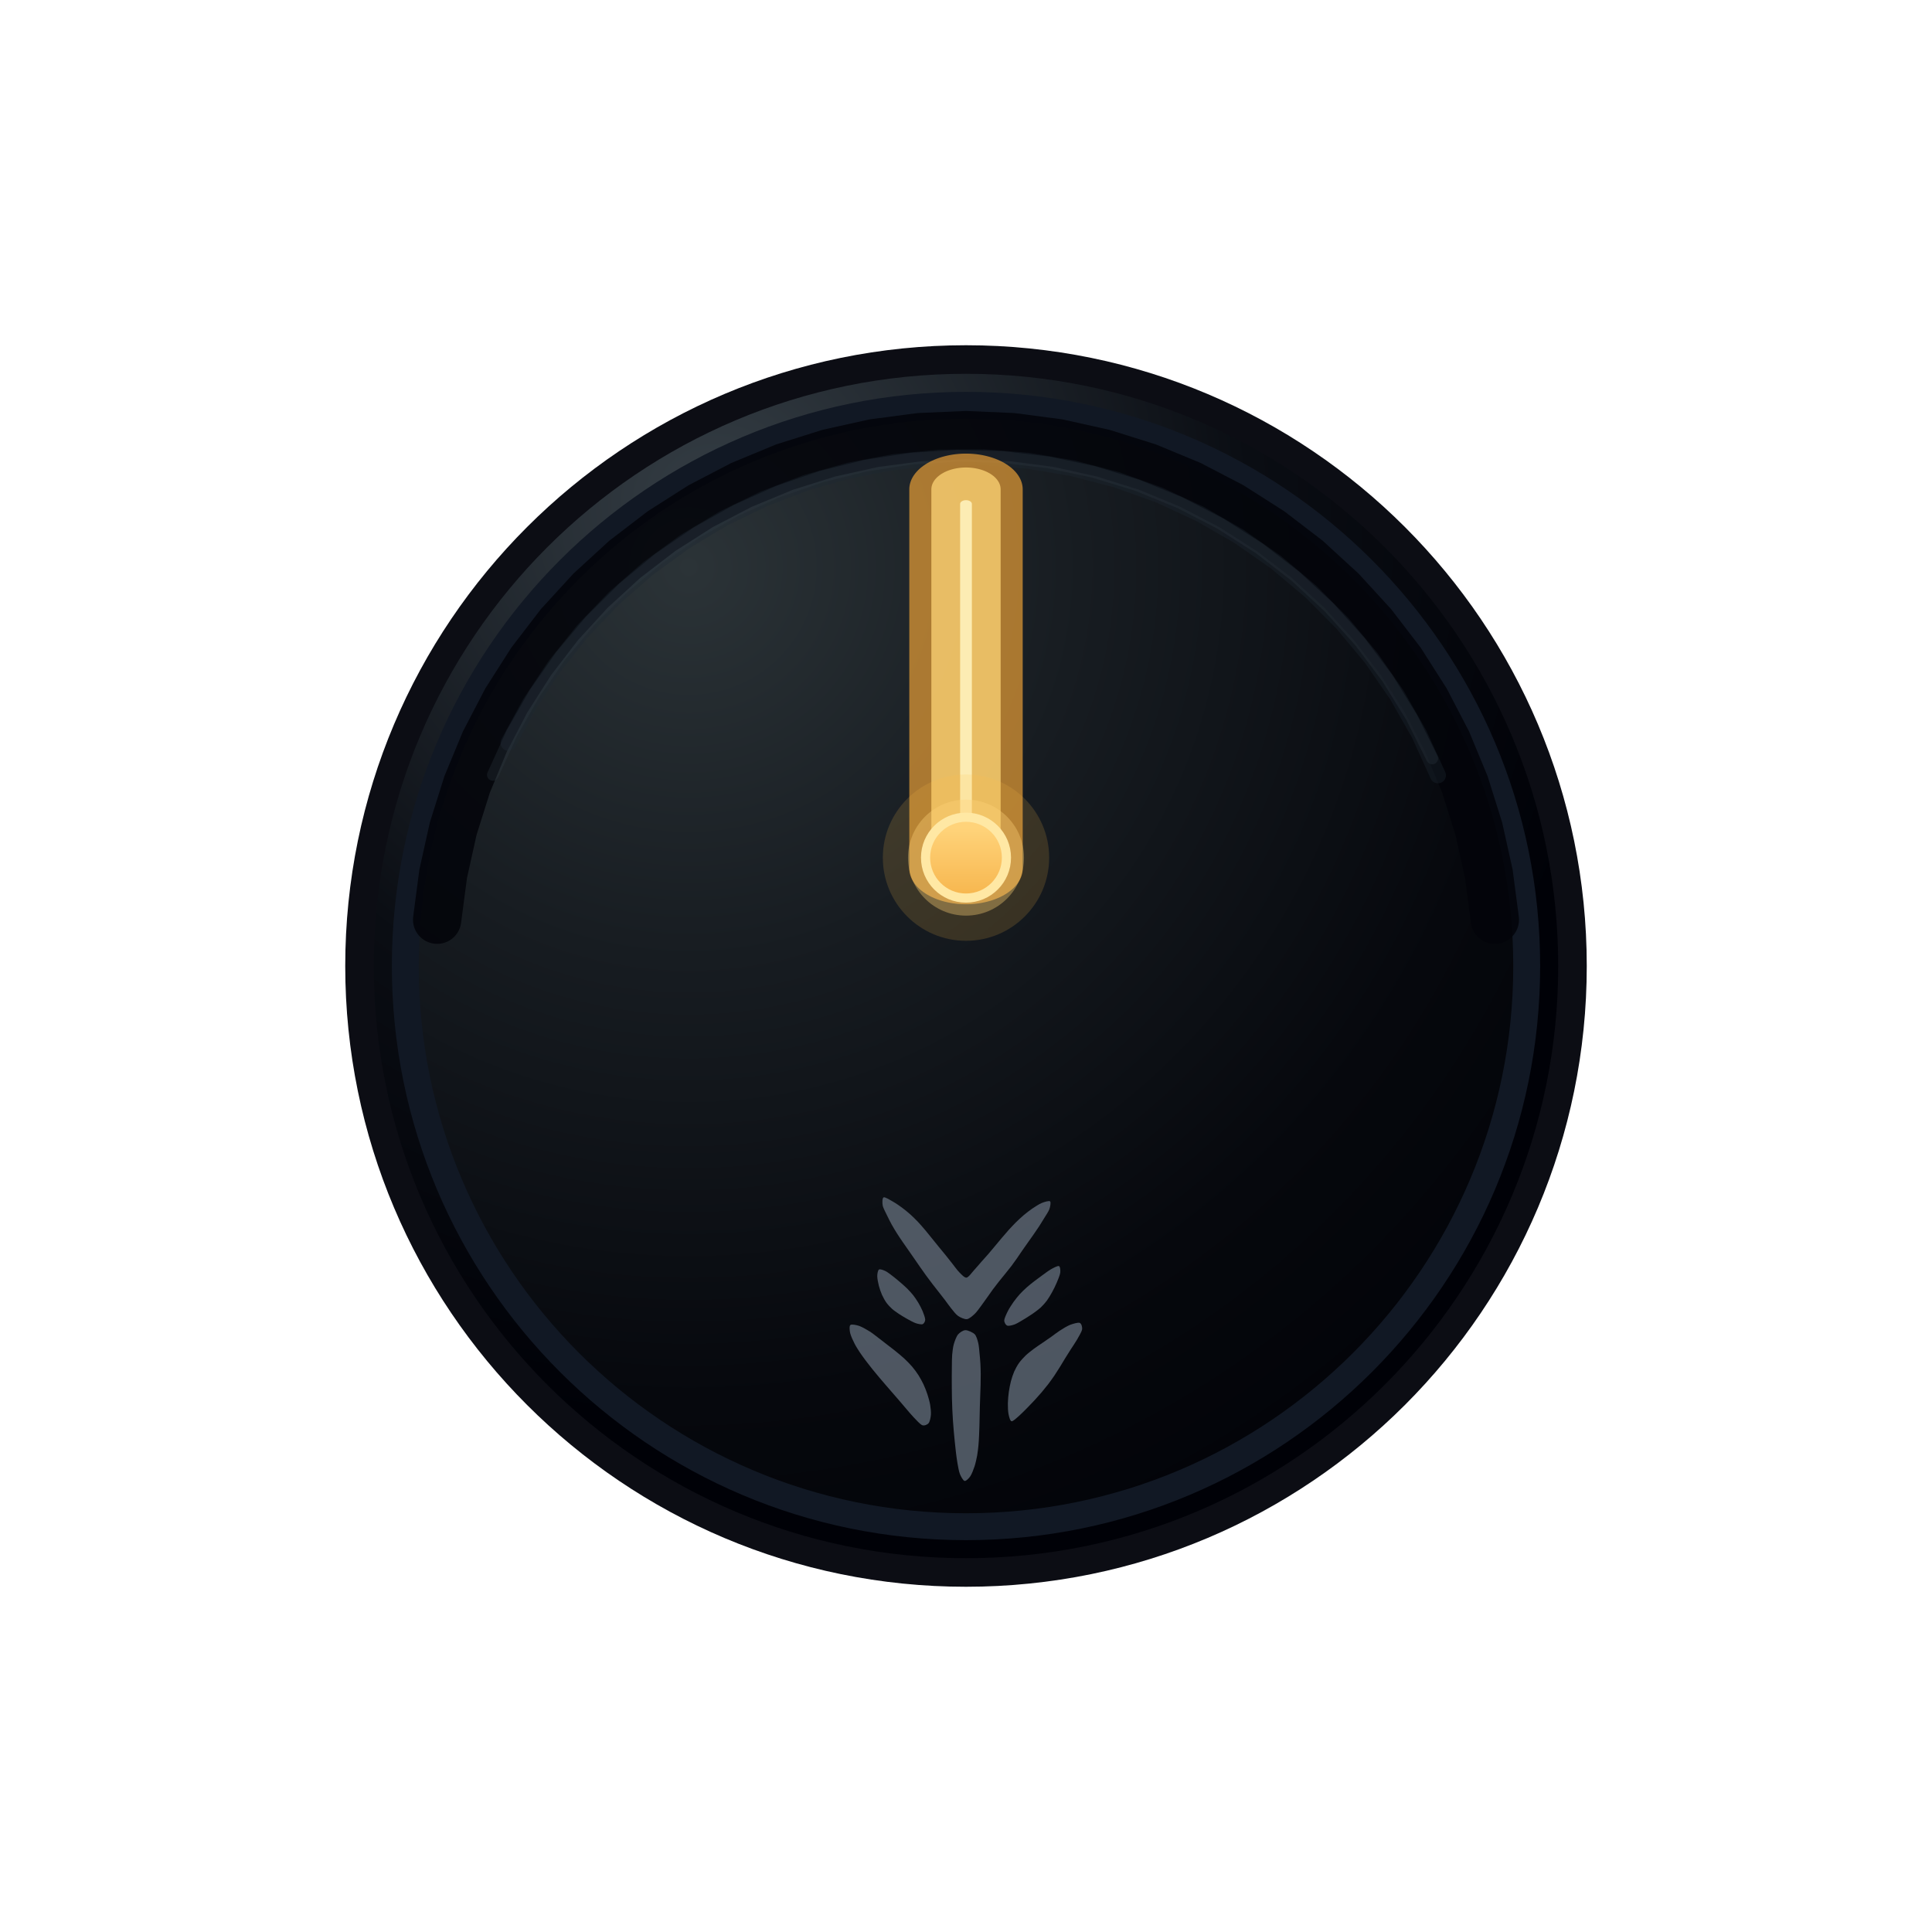
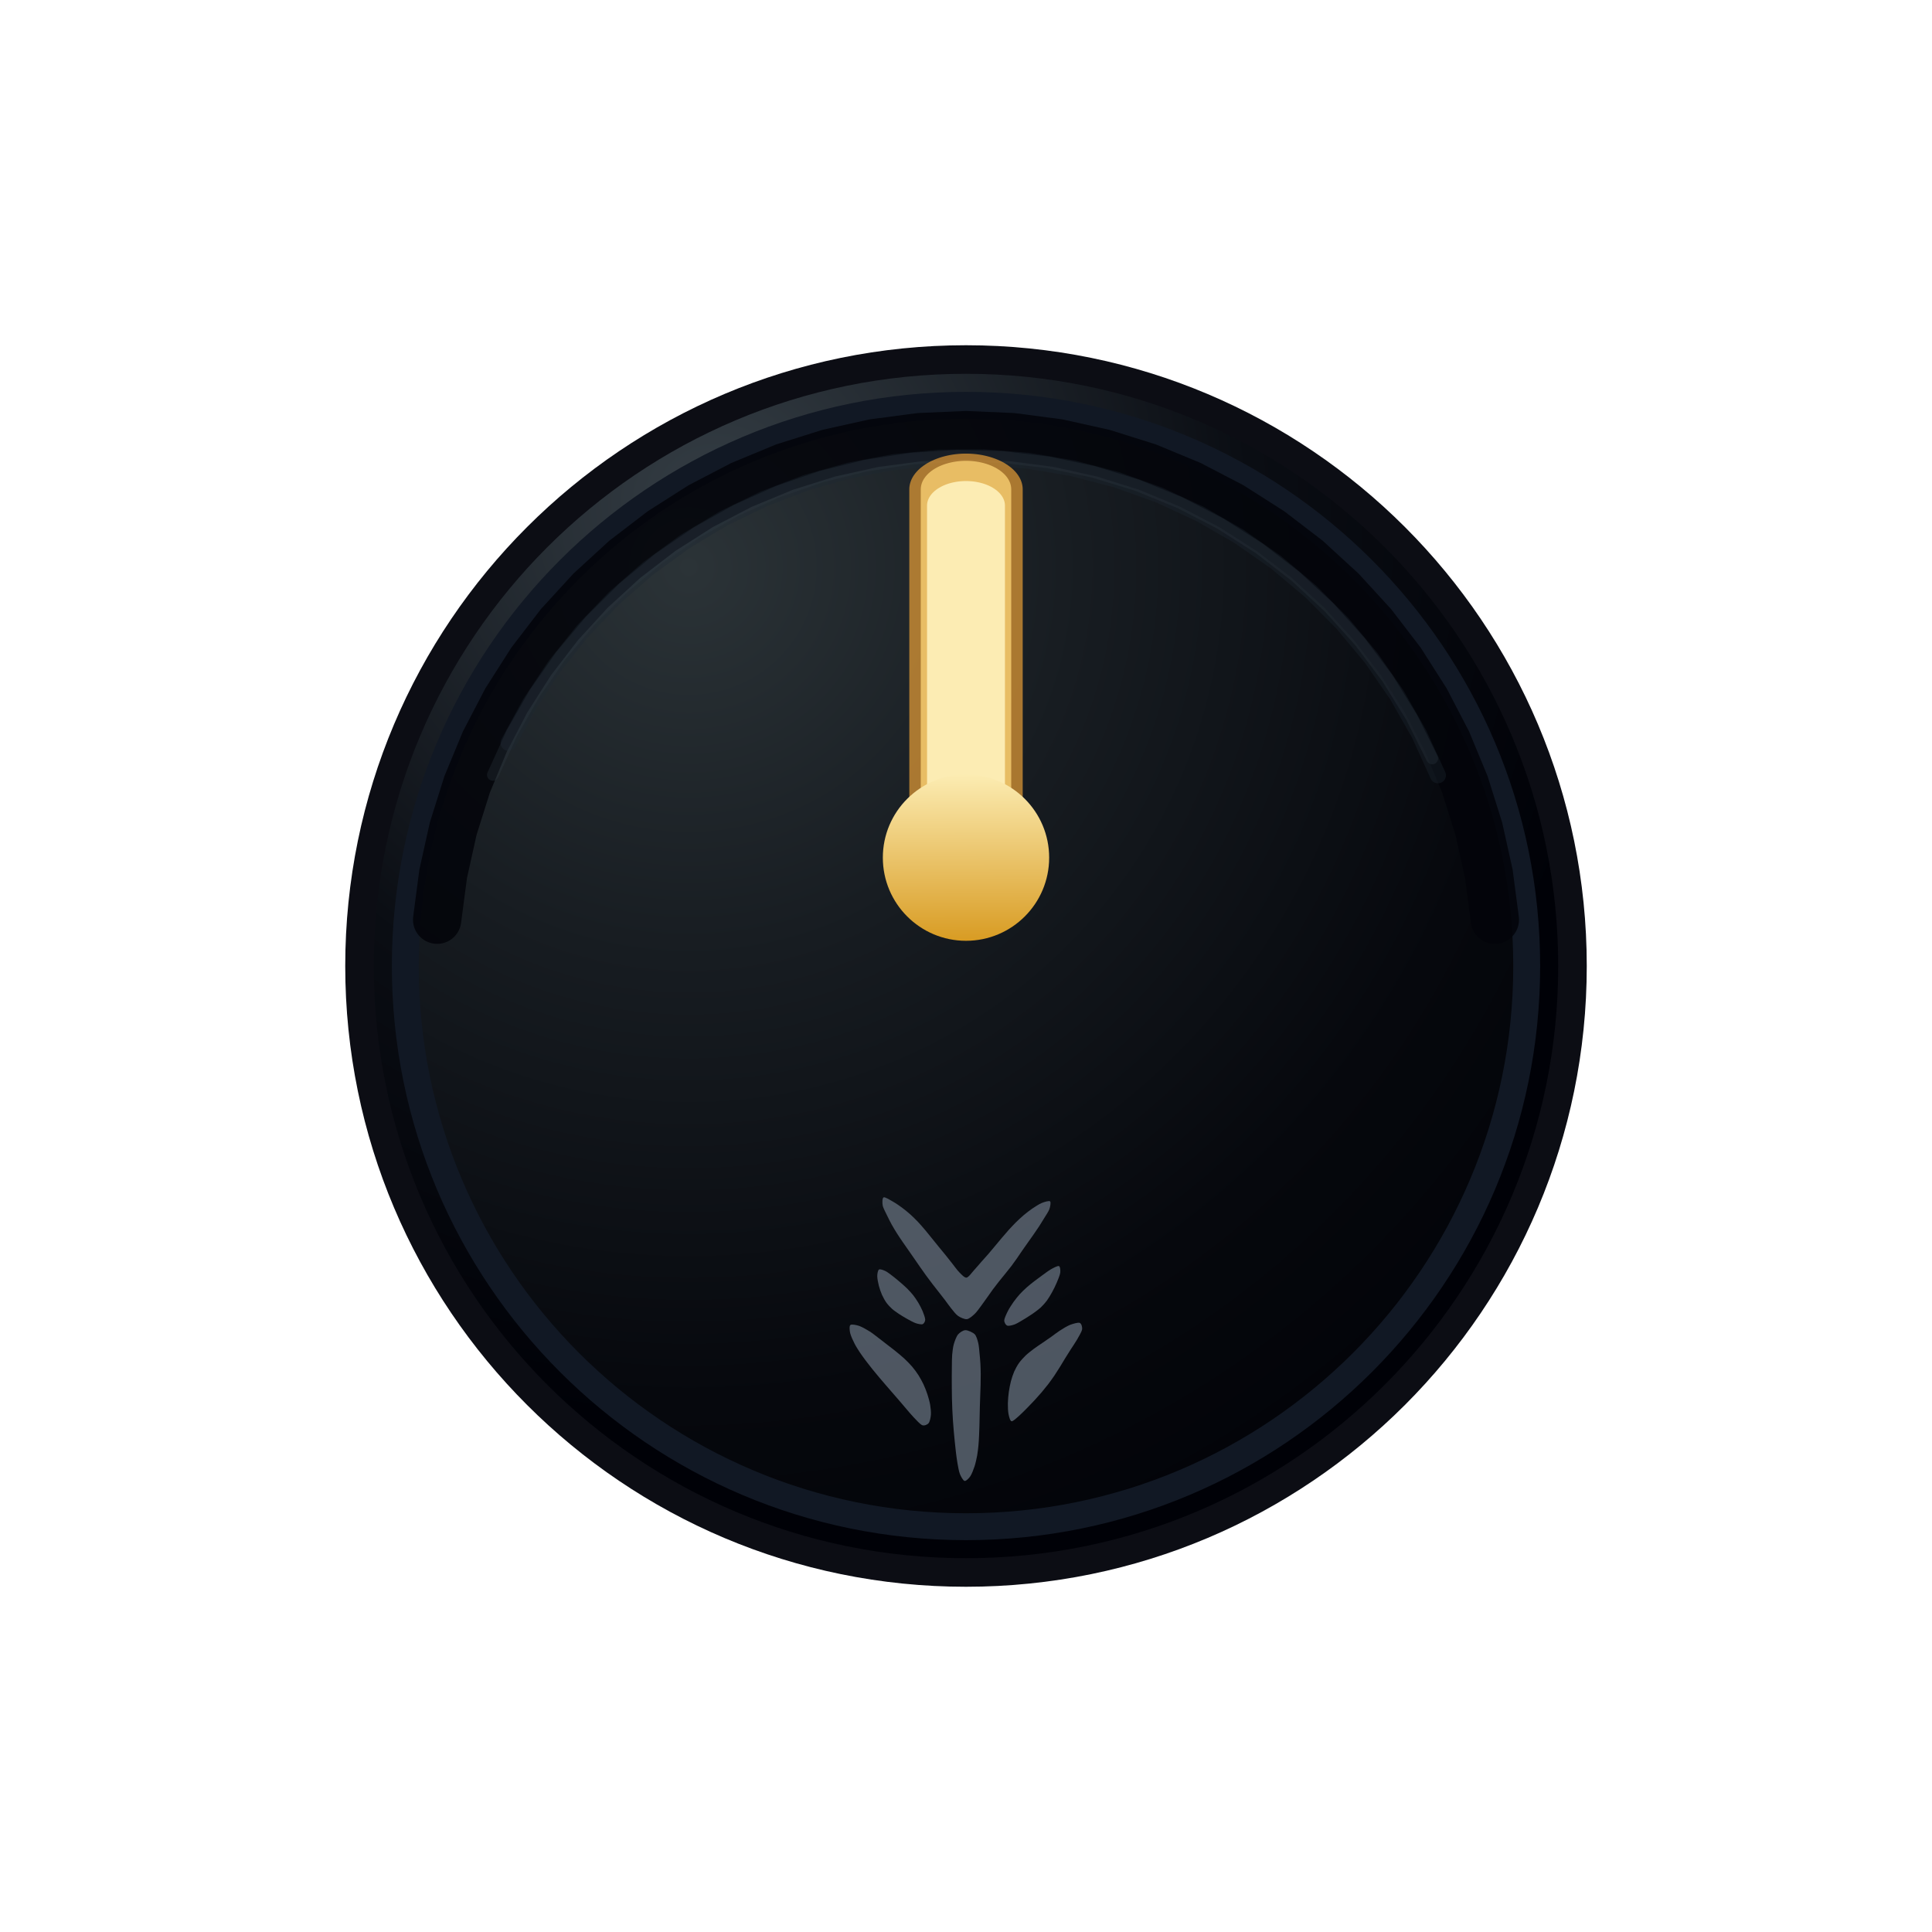
<svg xmlns="http://www.w3.org/2000/svg" xmlns:xlink="http://www.w3.org/1999/xlink" width="46" height="46" viewBox="0 0 46 46" version="1.1" id="svg34">
  <defs id="defs17">
+     <linearGradient id="linearGradient1">
+       <stop style="stop-color:#d89b22;stop-opacity:1;" offset="0" id="stop20" />
+       <stop style="stop-color:#fcecb2;stop-opacity:1;" offset="1" id="stop15" />
+     </linearGradient>
    <linearGradient id="linearGradient21" x1="23" y1="7" x2="23" y2="25" gradientUnits="userSpaceOnUse">
      <stop offset="0" stop-color="#fff4c7" id="stop18" />
      <stop offset="0.825" stop-color="#ffd37a" id="stop19" />
    </linearGradient>
    <radialGradient id="capFace" cx="16.4" cy="13.5" r="27.5" gradientUnits="userSpaceOnUse">
      <stop offset="0" stop-color="#2b3337" id="stop1" />
      <stop offset="0.34" stop-color="#171c21" id="stop2" />
      <stop offset="0.72" stop-color="#06080d" id="stop3" />
      <stop offset="1" stop-color="#010207" id="stop4" />
    </radialGradient>
    <radialGradient id="capRim" cx="17" cy="12" r="22" gradientUnits="userSpaceOnUse">
      <stop offset="0" stop-color="#353e45" id="stop5" />
      <stop offset="0.58" stop-color="#0a0d13" id="stop6" />
      <stop offset="1" stop-color="#000107" id="stop7" />
    </radialGradient>
    <linearGradient id="amberStroke" x1="15" y1="4" x2="6" y2="34" gradientUnits="userSpaceOnUse">
      <stop offset="0" stop-color="#fff1b4" id="stop8" />
      <stop offset="0.18" stop-color="#ffd16a" id="stop9" />
      <stop offset="0.58" stop-color="#f6a733" id="stop10" />
      <stop offset="1" stop-color="#9f4519" id="stop11" />
    </linearGradient>
    <linearGradient id="needleStroke" x1="23" y1="7" x2="23" y2="25" gradientUnits="userSpaceOnUse">
      <stop offset="0" stop-color="#fff4c7" id="stop12" />
      <stop offset="0.83" stop-color="#ffd37a" id="stop13" />
      <stop offset="1" stop-color="#f1a22f" id="stop14" />
    </linearGradient>
    <linearGradient id="glyphStroke" x1="19" y1="26" x2="27" y2="36" gradientUnits="userSpaceOnUse">
      <stop offset="0" stop-color="#7b8390" id="stop16" />
      <stop offset="1" stop-color="#323946" id="stop17" />
    </linearGradient>
-     <linearGradient xlink:href="#linearGradient21" id="linearGradient1" gradientUnits="userSpaceOnUse" x1="23" y1="7" x2="23" y2="25" />
    <linearGradient xlink:href="#needleStroke" id="linearGradient2" gradientUnits="userSpaceOnUse" x1="23" y1="7" x2="23" y2="25" />
+     <linearGradient xlink:href="#linearGradient1" id="linearGradient20" x1="22.999" y1="24.93" x2="22.986" y2="20.541" gradientUnits="userSpaceOnUse" />
  </defs>
  <circle cx="23" cy="23" r="14.78" fill="#000108" opacity="0.95" id="circle21" />
  <circle cx="23" cy="23" r="14.10" fill="url(#capRim)" id="circle22" />
  <circle cx="23" cy="23" r="13.35" fill="url(#capFace)" stroke="#111824" stroke-width="0.64" id="circle23" />
  <path d="M 10.408 21.898 L 10.552 20.805 L 10.791 19.729 L 11.122 18.677 L 11.544 17.658 L 12.053 16.680 L 12.646 15.750 L 13.317 14.875 L 14.062 14.062 L 14.875 13.317 L 15.750 12.646 L 16.680 12.053 L 17.658 11.544 L 18.677 11.122 L 19.729 10.791 L 20.805 10.552 L 21.898 10.408 L 23.000 10.360 L 24.102 10.408 L 25.195 10.552 L 26.271 10.791 L 27.323 11.122 L 28.342 11.544 L 29.320 12.053 L 30.250 12.646 L 31.125 13.317 L 31.938 14.062 L 32.683 14.875 L 33.354 15.750 L 33.947 16.680 L 34.456 17.658 L 34.878 18.677 L 35.209 19.729 L 35.448 20.805 L 35.592 21.898" fill="none" stroke="#020309" stroke-width="1.15" opacity="0.86" stroke-linecap="round" id="path23" />
  <path d="M 12.107 17.687 L 12.620 16.744 L 13.214 15.850 L 13.885 15.012 L 14.628 14.237 L 15.436 13.530 L 16.304 12.898 L 17.224 12.345 L 18.190 11.876 L 19.193 11.493 L 20.226 11.202 L 21.281 11.003 L 22.349 10.897 L 23.423 10.887 L 24.493 10.972 L 25.552 11.152 L 26.590 11.424 L 27.601 11.787 L 28.575 12.238 L 29.505 12.774 L 30.385 13.390 L 31.206 14.081 L 31.963 14.842 L 32.650 15.667 L 33.261 16.550 L 33.792 17.483 L 34.237 18.460" fill="none" stroke="#1d2731" stroke-width="0.38" opacity="0.36" stroke-linecap="round" id="path24" />
  <path d="M 11.735 18.449 L 12.189 17.455 L 12.731 16.506 L 13.356 15.610 L 14.059 14.774 L 14.834 14.004 L 15.675 13.306 L 16.575 12.688 L 17.528 12.152 L 18.524 11.704 L 19.557 11.348 L 20.618 11.086 L 21.698 10.920 L 22.788 10.852 L 23.880 10.882 L 24.965 11.010 L 26.034 11.235 L 27.079 11.555 L 28.090 11.968 L 29.061 12.470 L 29.982 13.057 L 30.847 13.724 L 31.649 14.467 L 32.380 15.278 L 33.036 16.152 L 33.611 17.081 L 34.100 18.058" fill="none" stroke="#2e3942" stroke-width="0.28" opacity="0.30" stroke-linecap="round" id="path25" />
  <g stroke-linecap="round" fill="none" id="Pointer" style="display:inline" transform="matrix(1,0,0,0.6300646,0,6.8936)">
-     <path d="M 23,21.88 V 7.55" stroke="#f5a637" stroke-width="2.7" opacity="0.13" id="path26" style="opacity:0.658;stroke-linecap:round" />
-     <path d="M 23,21.88 V 7.55" stroke="#ffd778" stroke-width="1.65" opacity="0.3" id="path27" style="opacity:0.725;fill:none" />
-     <path d="M 23,21.88 V 7.55" stroke="url(#needleStroke)" stroke-width="0.88" opacity="1" id="path28" style="display:none;fill:none;stroke:url(#linearGradient1)" />
-     <path d="M 23,21.64 V 8.1" stroke="#fff2bd" stroke-width="0.28" opacity="0.88" id="path29" style="fill:none" />
+     <path d="M 23,21.88 V 7.55" stroke="#f5a637" stroke-width="2.7" opacity="0.13" id="path26" style="opacity:0.66;stroke-linecap:round" />
+     <path d="M 23,21.88 V 7.55" stroke="#ffd778" stroke-width="1.65" opacity="0.3" id="path27" style="opacity:0.725;fill:none;stroke-width:2.154;stroke-dasharray:none" />
+     <path d="M 23,22.685 V 8.164" stroke="#fff2bd" stroke-width="0.28" opacity="0.88" id="path29" style="fill:none;stroke-width:1.855;stroke-dasharray:none" />
  </g>
  <g id="central_pin" style="display:inline" transform="matrix(0.9082569,0,0,0.9082569,2.110092,-0.215595)">
-     <circle cx="23" cy="22.72" r="2.18" fill="#ffbd48" opacity="0.16" id="circle29" />
-     <circle cx="23" cy="22.72" r="1.52" fill="#ffd478" opacity="0.36" id="circle30" />
-     <circle cx="23" cy="22.72" r="1.06" fill="url(#needleStroke)" stroke="#ffe8a4" stroke-width="0.24" id="circle31" style="fill:url(#linearGradient2)" />
+     <circle cx="23" cy="22.72" r="2.18" fill="#ffbd48" opacity="0.16" id="circle29" style="fill:url(#linearGradient20);fill-opacity:1;opacity:1;stroke:none" />
+     <circle cx="23" cy="22.72" fill="#ffd478" opacity="0.36" id="circle30" r="1.795" style="display:none;stroke-width:1.181" />
+     <circle cx="23" cy="22.72" r="1.06" fill="url(#needleStroke)" stroke="#ffe8a4" stroke-width="0.24" id="circle31" style="display:none;fill:url(#linearGradient2)" />
  </g>
  <g transform="matrix(0.006,0,0,0.006,19.96,28.25987)" fill="#66707d" fill-rule="nonzero" opacity="0.75" id="vahdrim_keth" style="display:inline">
    <path d="m 180,41.4 c -6,2 -5.8,22.1 -3.9,32.2 1.8,10.1 12,28.4 17,39 5.1,10.7 12.9,26.3 18.5,36.4 5.6,10.2 14.7,25.3 20.9,35.1 6.2,9.9 16.3,24.7 22.9,34.4 6.6,9.6 17,24.2 23.6,33.8 6.7,9.5 16.8,24.1 23.3,33.5 6.6,9.5 16.5,23.9 23,33.3 6.6,9.3 16.6,23.6 23.3,32.8 6.7,9.2 17.2,23.2 24.2,32.4 7,9.1 17.9,23 25.1,32.1 7.1,9.2 18.1,23.2 25.3,32.5 7.1,9.4 17.5,24.5 24.9,33.4 7.4,9 18.3,23.7 27.1,29.7 8.8,6 25.7,13.9 35.1,12.8 9.3,-1.2 22.8,-13.3 30.8,-20.8 8,-7.4 18.5,-22.6 25.5,-31.8 6.9,-9.1 16.9,-23.5 23.6,-32.9 6.6,-9.3 16.6,-23.7 23.3,-32.9 6.8,-9.2 17.6,-23 24.6,-31.9 7.1,-8.9 18.1,-22.2 25.1,-30.9 7,-8.7 17.6,-21.7 24.1,-30.3 6.4,-8.5 15.6,-21.5 21.7,-30.1 6,-8.6 14.7,-21.9 20.9,-30.8 6.2,-8.9 16.2,-23 22.7,-32.2 6.5,-9.2 16.8,-23.5 23.1,-32.7 6.3,-9.1 15.9,-23 21.7,-32 5.8,-9 13.8,-21.8 19.5,-31.4 5.6,-9.5 17.3,-26.2 20.6,-35.7 3.3,-9.5 7,-27.7 2.7,-31.2 -4.3,-3.4 -23.1,2.6 -33.1,6.6 -10,4.1 -27.2,15.3 -37.3,22.1 -10.1,6.8 -24.9,18.4 -34.2,26.2 -9.2,7.8 -22.6,20.3 -31.1,28.7 -8.5,8.3 -20.8,21.6 -28.8,30.4 -8,8.8 -19.7,22.6 -27.4,31.7 -7.7,9 -19.2,23 -26.8,32.1 -7.6,9.1 -19.1,23 -26.9,32 -7.8,8.9 -19.9,22.2 -27.9,31.3 -8.1,9.1 -20.7,24.3 -28.9,33 -8.2,8.8 -21,27.7 -29.3,28.7 -8.3,0.9 -21.2,-14.1 -29.1,-21.9 C 471.5,330.2 460.1,314 452.5,304.5 445,295 433.6,280.4 426,271 c -7.6,-9.4 -19.4,-23.5 -27,-32.8 -7.7,-9.4 -19.2,-23.9 -26.9,-33.3 -7.7,-9.5 -19.3,-24.1 -27.2,-33.4 C 337,162.2 324.8,148 316.4,139.1 308,130.3 294.6,117 285.5,108.9 276.5,100.8 262,89.1 252.4,82 242.9,75 228.5,64.9 218.2,59.2 208,53.4 186,39.3 180,41.4 Z" id="path31" />
    <path d="m 875.5,314.2 c -5.2,-2 -22.1,7.3 -31.4,12.4 -9.3,5.2 -25,17.1 -34.4,23.9 -9.4,6.7 -23.1,16.8 -31.9,23.6 -8.9,6.8 -22.1,17.4 -30.3,24.7 -8.2,7.3 -20.2,18.8 -27.6,27 -7.4,8.2 -17.9,21.3 -24.6,30.7 -6.6,9.4 -17.1,25.4 -22.3,35.8 -5.2,10.3 -14.2,29 -14.5,37.3 -0.4,8.2 5.8,18.6 11.8,20.8 6,2.3 20.9,-1.5 30.5,-5.2 9.6,-3.7 27.2,-14.8 37.5,-20.9 10.2,-6.2 25.7,-16.2 34.8,-22.5 9,-6.4 21.6,-15.5 29.3,-22.5 7.6,-7.1 18.2,-18.7 24.7,-27.4 6.5,-8.7 15.5,-23.8 21.1,-34 5.7,-10.2 14.1,-27.3 18.7,-38.3 4.6,-10.9 12.5,-29.7 13.7,-38.9 1.2,-9.3 0,-24.5 -5.1,-26.5 z" id="path32" />
    <path d="m 161.5,327.8 c -4.7,2.8 -6.9,17.1 -7,26.2 -0.1,9.2 3.7,27.7 6.3,38.3 2.7,10.5 8.3,26.7 12.6,36.2 4.2,9.5 11.8,23.1 17.4,30.9 5.6,7.8 15.3,18.1 22.3,24.4 7,6.3 18.8,14.4 27.2,20.1 8.5,5.6 23,14.4 32.4,19.6 9.4,5.2 25.3,14.1 34.1,17.1 8.7,3 22.2,6 27.6,4.1 5.3,-2 10.4,-10.6 10.4,-17.9 0,-7.3 -6.4,-24.3 -10.3,-33.9 -3.9,-9.5 -11.8,-24.5 -17.1,-33.4 -5.2,-8.9 -14,-21.6 -20,-29.4 -6.1,-7.7 -16,-18.5 -22.9,-25.5 -6.9,-6.9 -18,-16.7 -25.7,-23.4 -7.8,-6.7 -20.5,-17.5 -29,-24.1 -8.6,-6.6 -23.4,-18.4 -31.6,-22.6 -8.3,-4.1 -21.9,-9.5 -26.7,-6.7 z" id="path33" />
    <path d="m 957.8,539.5 c -6.9,-2.5 -28.1,4 -39.4,8.4 -11.3,4.5 -30.3,16.6 -40.5,23.1 -10.2,6.5 -22.5,16.3 -31.7,22.9 -9.3,6.5 -23.9,16.5 -33.7,23.3 -9.9,6.8 -26,17.3 -35.7,24.6 -9.8,7.4 -24.8,18.9 -33.3,27 -8.5,8.1 -20.2,21 -26.6,30.1 -6.5,9 -14.5,23.7 -19,33.9 -4.5,10.2 -9.9,26.6 -12.9,38 -3,11.4 -6.7,30.2 -8.4,42.6 -1.7,12.3 -3.6,32.4 -3.8,44.8 -0.2,12.4 0.4,32.4 2.5,42.6 2,10.2 6.2,28.1 12.1,29.1 6,1.1 21.3,-14.2 30,-21.6 8.6,-7.4 22.5,-21.7 31.1,-30.3 8.6,-8.7 21.5,-22 29.8,-31 8.2,-8.9 20.7,-22.8 28.5,-32 7.8,-9.2 19.4,-23.5 26.7,-33 7.2,-9.5 17.7,-24.2 24.3,-33.9 6.6,-9.8 16,-24.8 22.2,-34.7 6.1,-9.9 15.2,-25.2 21.3,-35.2 6.2,-9.9 15.7,-25 22.2,-35.2 6.4,-10.1 17.1,-25.3 23.3,-36.2 6.2,-11 18.9,-31.6 20.5,-41.1 1.5,-9.5 -2.6,-23.7 -9.5,-26.2 z" id="path34" />
    <path d="m 48,547.9 c -5.1,4 -3.3,21.7 -1,32.2 2.3,10.4 11.8,30.9 17.4,41.8 5.5,11 15,25.6 21.4,35.4 6.5,9.7 16.9,23.9 23.9,33.2 7,9.4 18.2,23.6 25.6,32.8 7.4,9.2 19.1,23.2 26.7,32.3 7.7,9.1 19.6,22.9 27.3,31.9 7.8,9 19.8,22.8 27.5,31.7 7.8,9 19.7,22.7 27.4,31.6 7.6,9 19,22.5 26.8,31.5 7.8,9 19.3,23.1 28.1,32.1 8.7,8.9 25.4,27.8 33.8,31.1 8.4,3.3 20.6,-2.1 25.4,-8 4.9,-5.8 8.3,-22.9 9.1,-33.2 0.9,-10.4 -1,-28.3 -3,-39.8 -1.9,-11.6 -7.1,-30.2 -10.9,-41.6 -3.7,-11.5 -10.5,-28.7 -15.5,-39.4 -5.1,-10.8 -13.7,-26.6 -20.1,-36.6 -6.4,-10 -17.2,-24.7 -25.1,-33.9 -7.9,-9.3 -21.4,-22.8 -30.6,-31.5 -9.2,-8.6 -24.5,-21.2 -34.4,-29.2 -9.9,-8.1 -25.6,-19.9 -35.4,-27.5 -9.9,-7.7 -24.4,-19 -33.9,-26.2 -9.6,-7.2 -23,-18.2 -33.7,-24.8 -10.7,-6.7 -31,-18.5 -41.9,-22.2 C 72,548 53.1,543.9 48,547.9 Z" id="path35" />
    <path d="m 504.5,568.5 c -9.4,0.1 -23.1,9.4 -29.6,17.2 -6.5,7.9 -13.3,26.8 -16.6,38.2 -3.3,11.3 -5.4,29.9 -6.5,41.9 -1.1,11.9 -1,30.1 -1.2,42.3 -0.2,12.2 -0.3,31.2 -0.4,43.6 0,12.5 0,31.9 0.1,44.4 0.1,12.6 0.3,32 0.6,44.5 0.3,12.4 0.9,31.4 1.5,43.6 0.5,12.2 1.6,30.7 2.4,42.7 0.9,12 2.3,30.1 3.3,42 1.1,11.9 2.8,30.1 4,42 1.2,12 3.1,30.3 4.6,42.4 1.5,12.1 3.9,30.9 6.1,43.1 2.2,12.1 5.6,32.9 9.6,42.8 4,10 12.8,26.3 18.6,27.5 5.9,1.3 17.3,-10.4 22.9,-18.6 5.6,-8.2 13,-27.8 16.8,-39.4 3.8,-11.6 8,-31 10.2,-42.6 2.1,-11.7 4,-28.7 5.1,-39.8 1.1,-11.1 2,-27.6 2.5,-38.5 0.6,-10.8 1.1,-27.3 1.4,-38.3 0.4,-10.9 0.6,-27.6 0.9,-38.8 0.2,-11.1 0.6,-28.4 0.9,-40 0.3,-11.5 1,-29.6 1.4,-41.6 0.4,-12 1.2,-30.7 1.5,-43 0.2,-12.2 0.6,-31 0.5,-43.2 -0.1,-12.2 -0.6,-30.8 -1.3,-42.7 -0.7,-12 -2.4,-29.9 -3.6,-41.4 -1.2,-11.5 -2.3,-29.1 -5,-39.6 -2.7,-10.5 -6.9,-27.4 -14,-34.6 -7.2,-7.2 -27.3,-16.3 -36.7,-16.1 z" id="path36" />
  </g>
</svg>
